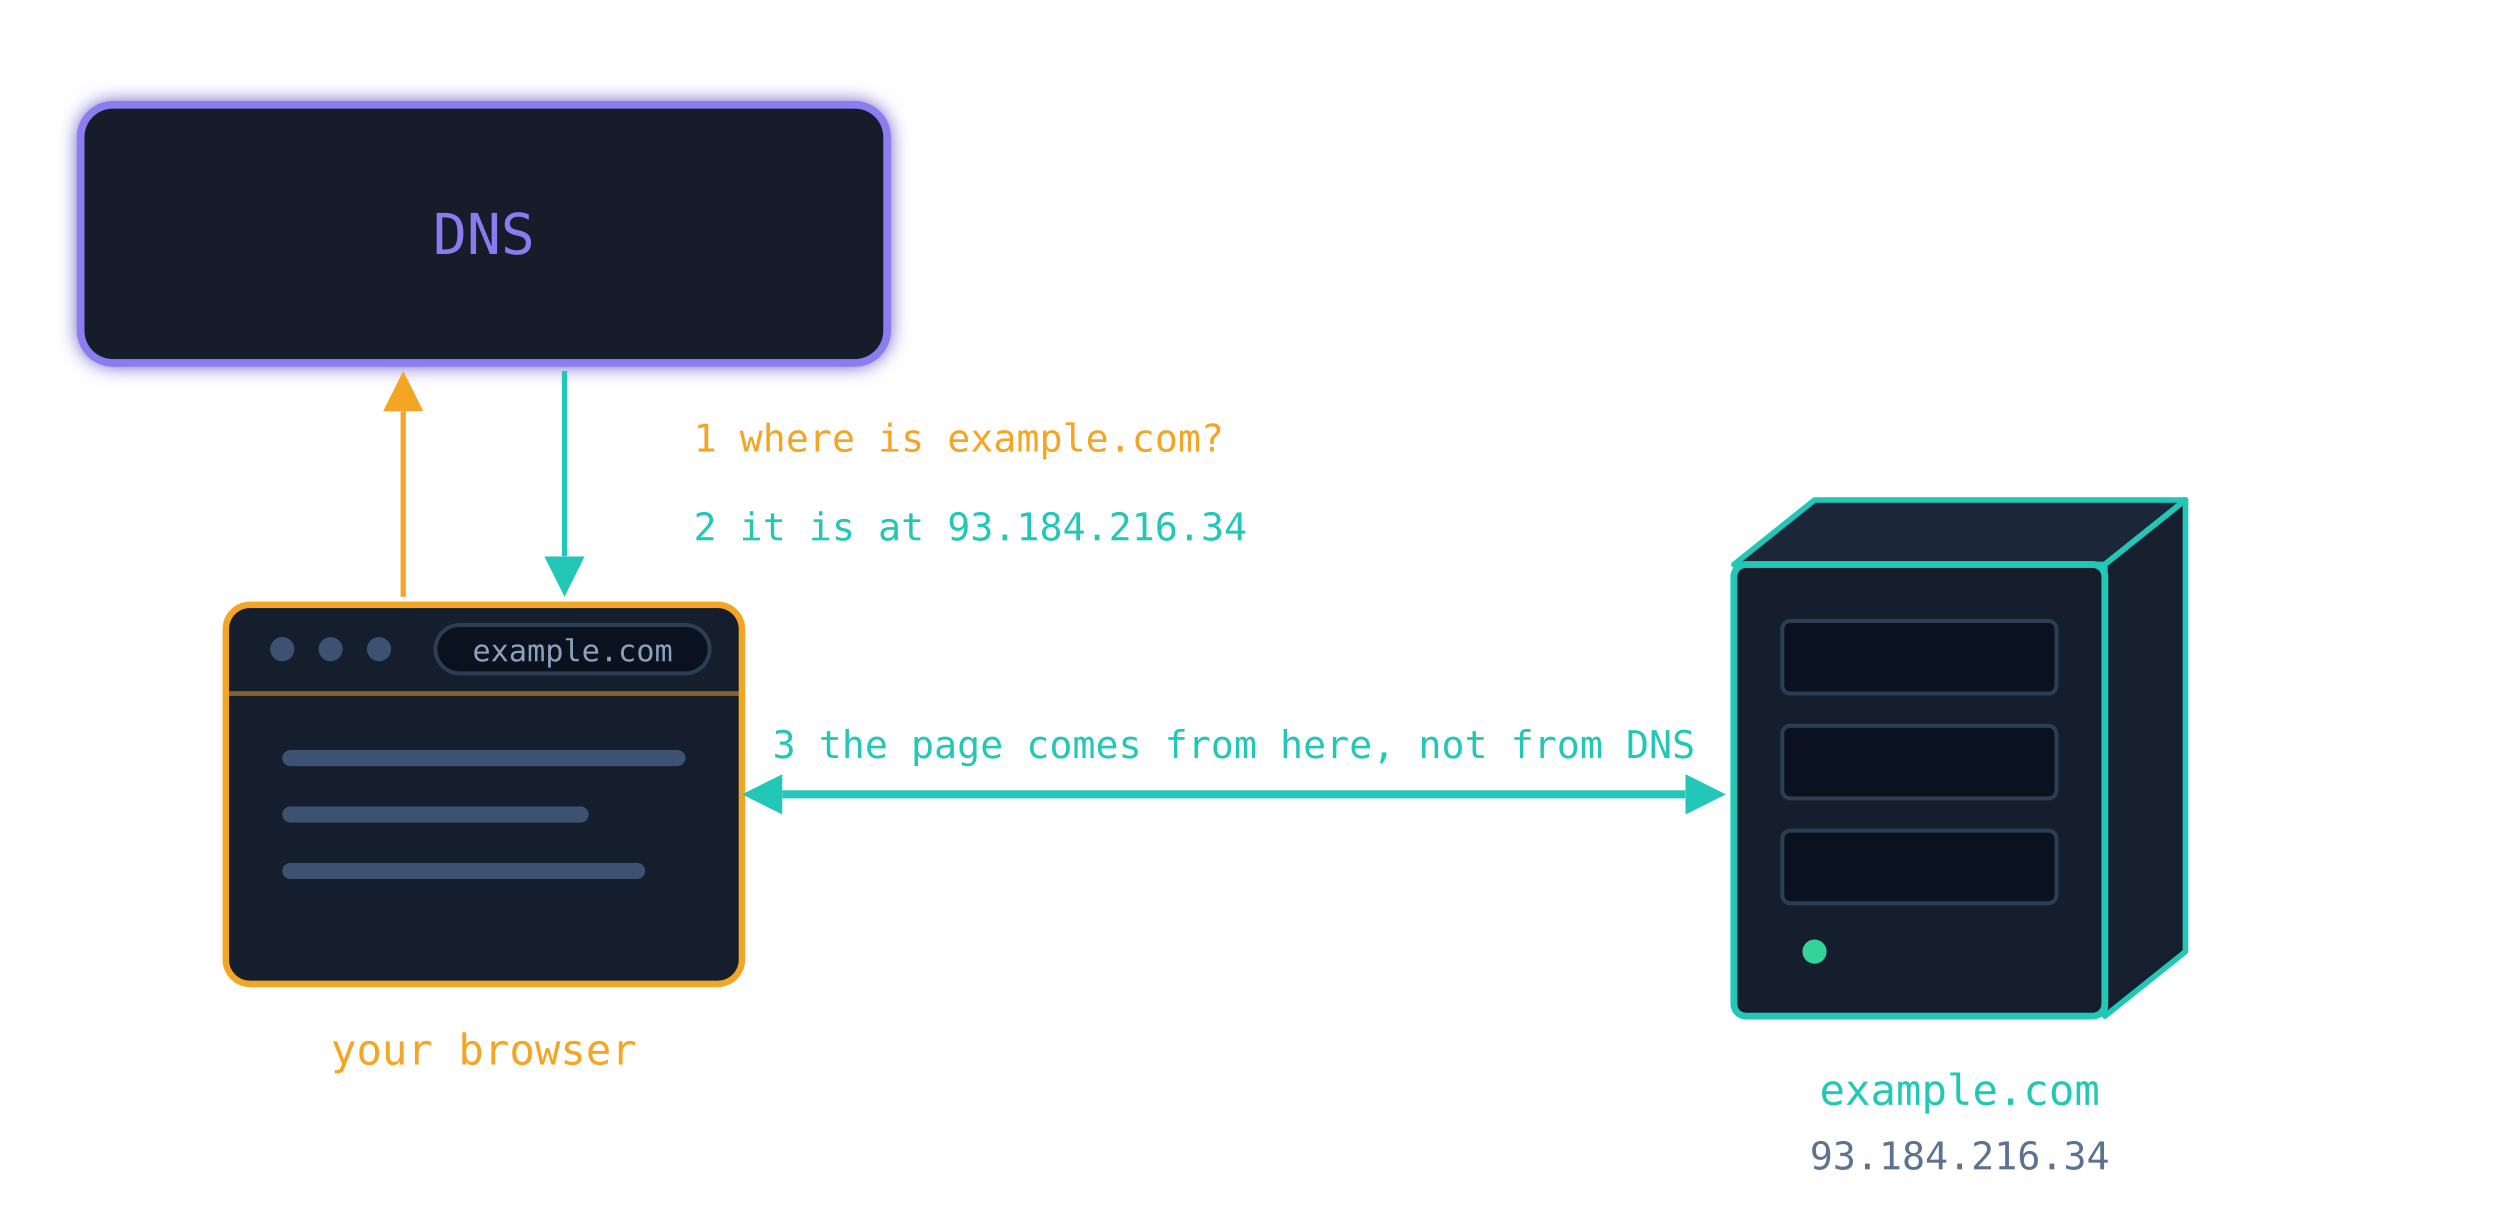
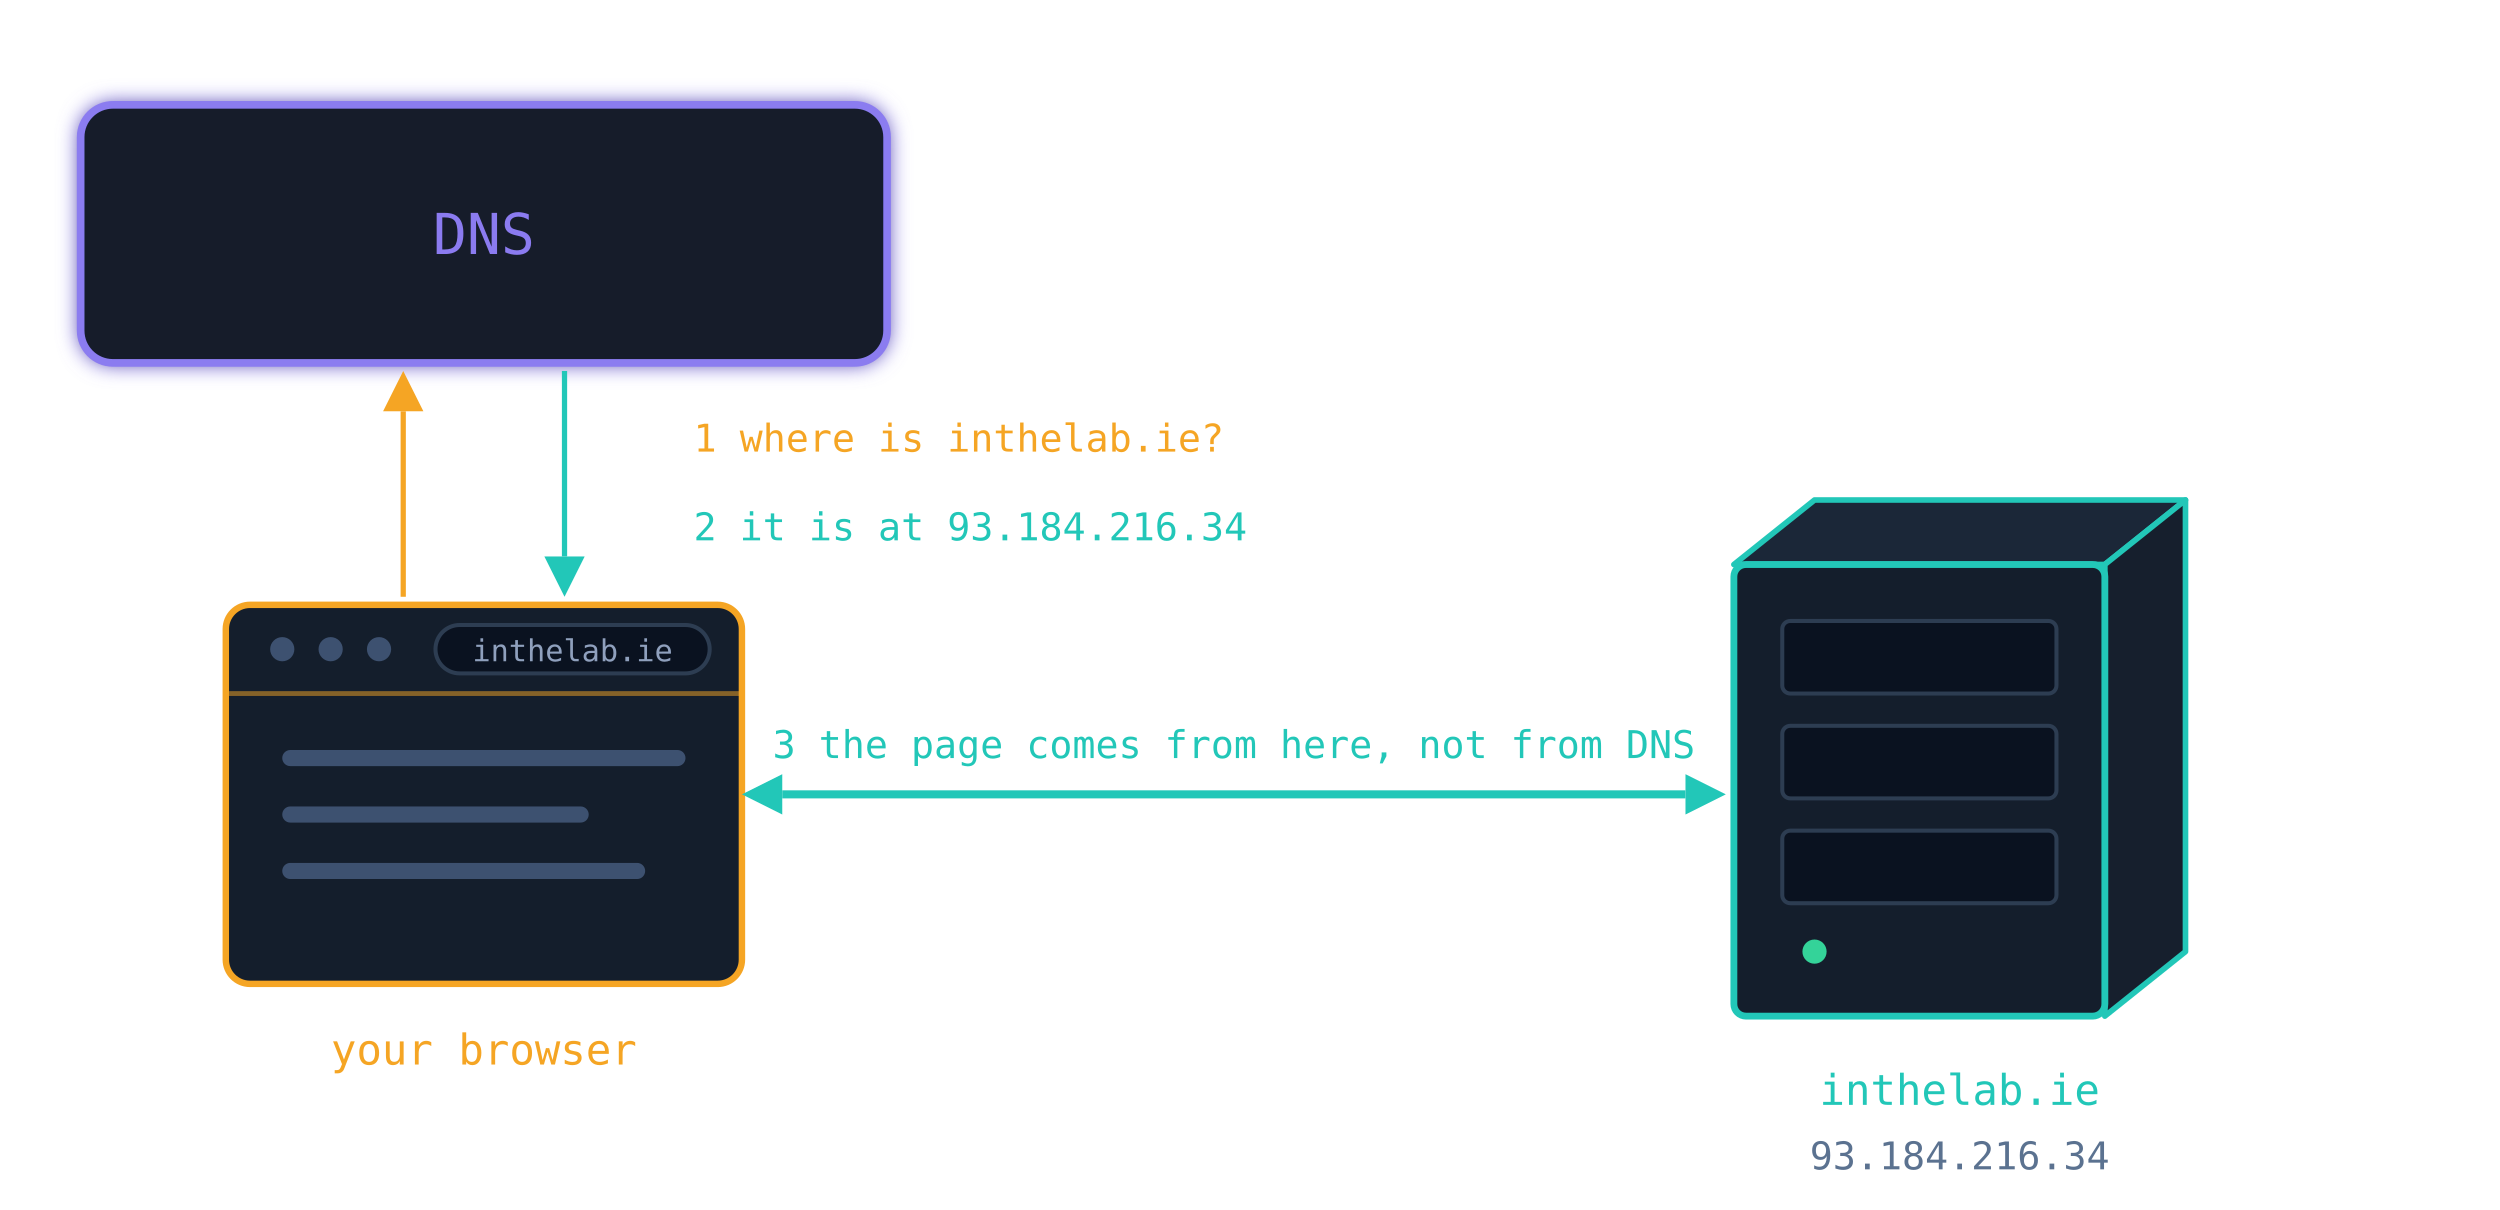
<svg xmlns="http://www.w3.org/2000/svg" viewBox="0 0 620 300">
  <style>text{font-family:'JetBrains Mono',ui-monospace,SFMono-Regular,'DejaVu Sans Mono',Menlo,Consolas,monospace}</style>
  <defs>
    <filter id="d1" x="-40%" y="-40%" width="180%" height="180%">
      <feGaussianBlur stdDeviation="2.4" result="b" />
      <feMerge>
        <feMergeNode in="b" />
        <feMergeNode in="SourceGraphic" />
      </feMerge>
    </filter>
  </defs>
  <g filter="url(#d1)">
    <rect x="20" y="26" width="200" height="64" rx="8" fill="#141E2C" stroke="#8B7BF0" stroke-width="1.9" />
  </g>
  <text x="120" y="63" fill="#8B7BF0" font-family="JetBrains Mono" font-size="14" text-anchor="middle">DNS</text>
  <line x1="100" y1="148" x2="100" y2="102" stroke="#F5A524" stroke-width="1.3" />
  <polygon points="95,102 100,92 105,102" fill="#F5A524" />
  <line x1="140" y1="92" x2="140" y2="138" stroke="#22C7B8" stroke-width="1.3" />
  <polygon points="135,138 140,148 145,138" fill="#22C7B8" />
-   <text x="172" y="112" fill="#F5A524" font-family="JetBrains Mono" font-size="9.5">1  where is example.com?</text>
+   <text x="172" y="112" fill="#F5A524" font-family="JetBrains Mono" font-size="9.5">1  where is inthelab.ie?</text>
  <text x="172" y="134" fill="#22C7B8" font-family="JetBrains Mono" font-size="9.5">2  it is at 93.184.216.34</text>
  <rect x="56" y="150" width="128" height="94" rx="6" fill="#141E2C" stroke="#F5A524" stroke-width="1.6" />
  <circle cx="70" cy="161" r="3" fill="#3D5170" />
  <circle cx="82" cy="161" r="3" fill="#3D5170" />
  <circle cx="94" cy="161" r="3" fill="#3D5170" />
  <rect x="108" y="155" width="68" height="12" rx="6" fill="#0A1220" stroke="#2D3D52" stroke-width="1" />
-   <text x="142" y="164" fill="#8FA0BD" font-family="JetBrains Mono" font-size="7.5" text-anchor="middle">example.com</text>
+   <text x="142" y="164" fill="#8FA0BD" font-family="JetBrains Mono" font-size="7.5" text-anchor="middle">inthelab.ie</text>
  <line x1="56" y1="172" x2="184" y2="172" stroke="#F5A524" stroke-width="1.2" opacity=".5" />
  <rect x="70" y="186" width="100" height="4" rx="2" fill="#3D5170" />
  <rect x="70" y="200" width="76" height="4" rx="2" fill="#3D5170" />
  <rect x="70" y="214" width="90" height="4" rx="2" fill="#3D5170" />
  <text x="120" y="264" fill="#F5A524" font-family="JetBrains Mono" font-size="10.5" text-anchor="middle">your browser</text>
  <text x="306" y="188" fill="#22C7B8" font-family="JetBrains Mono" font-size="9.5" text-anchor="middle">3  the page comes from here, not from DNS</text>
  <line x1="194" y1="197" x2="418" y2="197" stroke="#22C7B8" stroke-width="2" />
  <polygon points="194,192 184,197 194,202" fill="#22C7B8" />
  <polygon points="418,192 428,197 418,202" fill="#22C7B8" />
  <path d="M430 140 L450 124 L542 124 L522 140 Z" fill="#1B2738" stroke="#22C7B8" stroke-width="1.4" stroke-linejoin="round" />
  <path d="M522 140 L542 124 L542 236 L522 252 Z" fill="#161F2D" stroke="#22C7B8" stroke-width="1.4" stroke-linejoin="round" />
  <rect x="430" y="140" width="92" height="112" rx="3" fill="#141E2C" stroke="#22C7B8" stroke-width="1.7" />
  <rect x="442" y="154" width="68" height="18" rx="2" fill="#0A1220" stroke="#2D3D52" />
  <rect x="442" y="180" width="68" height="18" rx="2" fill="#0A1220" stroke="#2D3D52" />
  <rect x="442" y="206" width="68" height="18" rx="2" fill="#0A1220" stroke="#2D3D52" />
  <circle cx="450" cy="236" r="3" fill="#34D399" />
-   <text x="486" y="274" fill="#22C7B8" font-family="JetBrains Mono" font-size="10.5" text-anchor="middle">example.com</text>
+   <text x="486" y="274" fill="#22C7B8" font-family="JetBrains Mono" font-size="10.5" text-anchor="middle">inthelab.ie</text>
  <text x="486" y="290" fill="#5B7290" font-family="JetBrains Mono" font-size="9.5" text-anchor="middle">93.184.216.34</text>
</svg>
